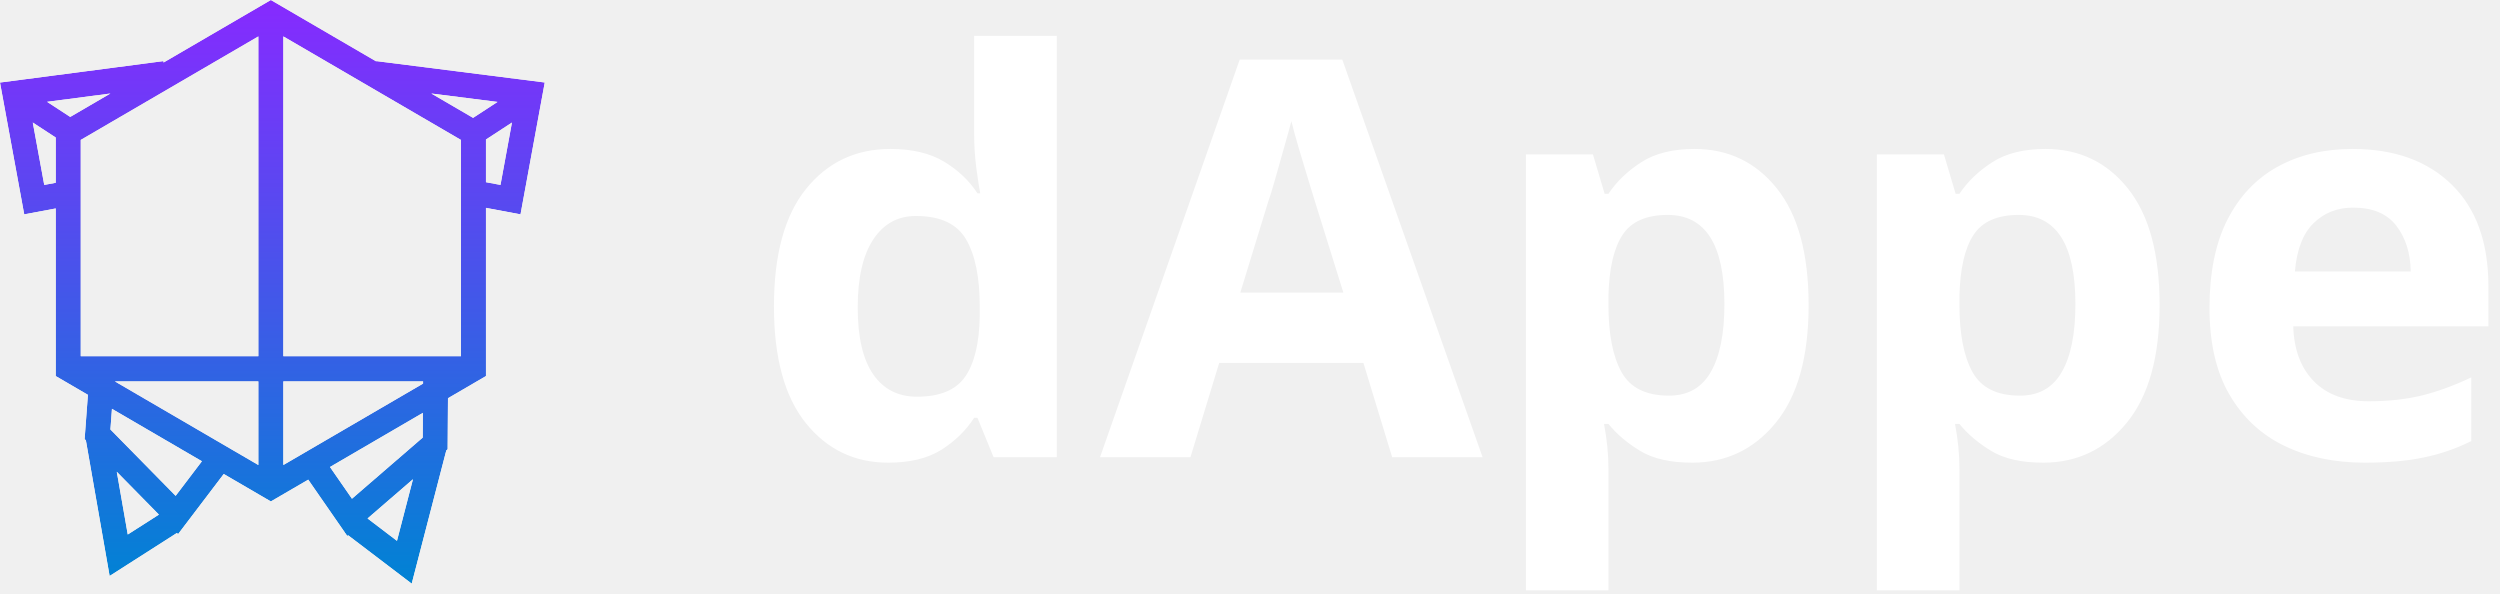
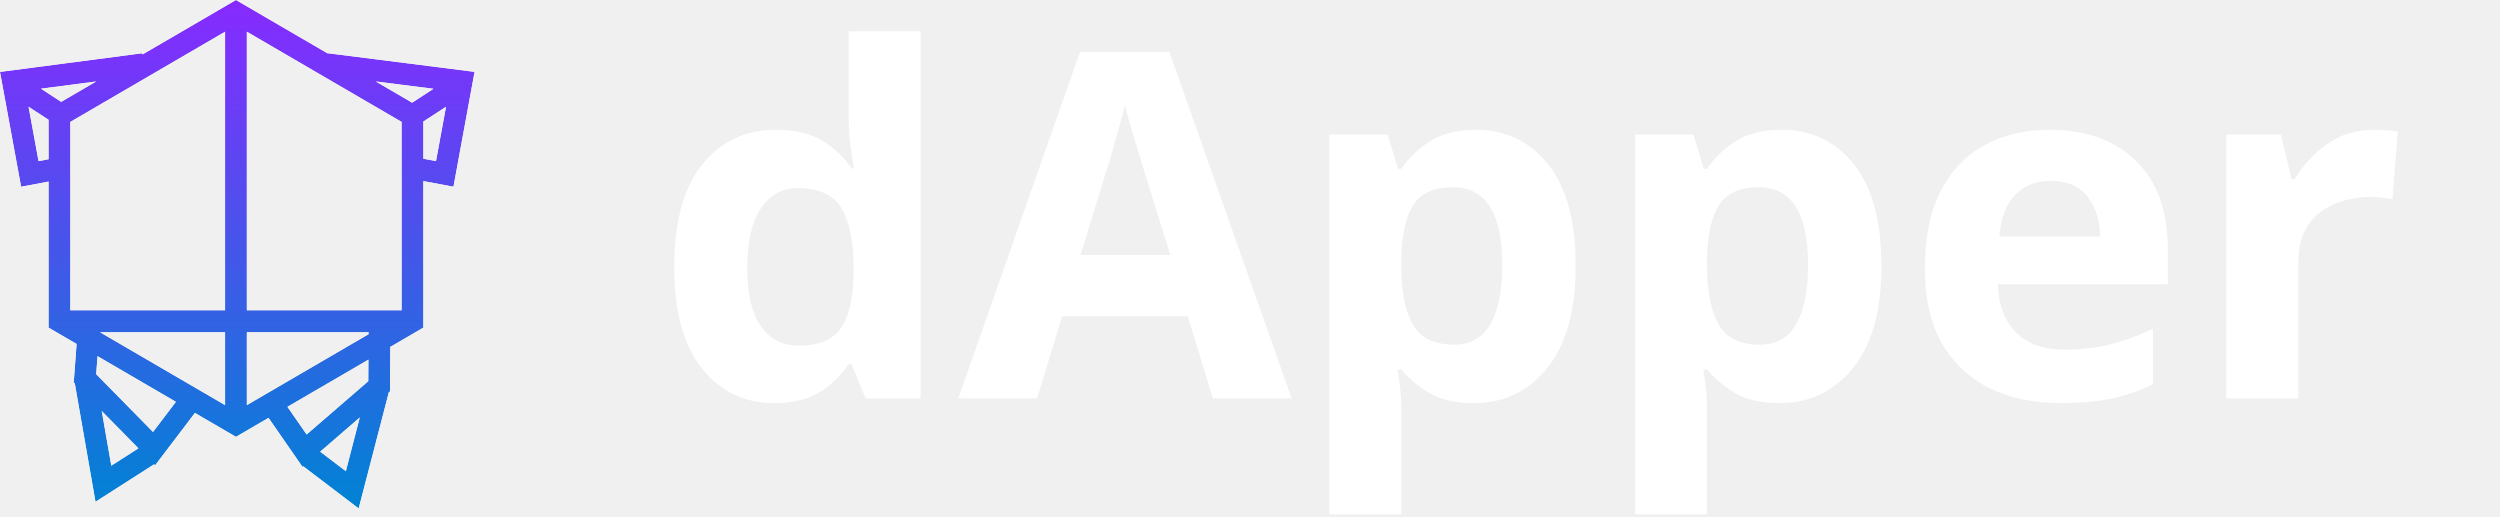
- <svg xmlns="http://www.w3.org/2000/svg" xmlns:xlink="http://www.w3.org/1999/xlink" width="257px" height="61px" viewBox="0 0 257 61" version="1.1">
+ <svg xmlns="http://www.w3.org/2000/svg" width="295px" height="61px" viewBox="0 0 295 61" version="1.1">
  <defs>
-     <path d="M27.843,0 L16.815,6.427 L16.797,6.282 L0,8.485 L2.49,22.035 L5.73,21.428 L5.73,38.661 L9.038,40.589 L8.7,45.138 L8.83,45.27 L11.269,59.21 L18.188,54.788 L18.305,54.908 L23,48.726 L27.843,51.548 L31.686,49.309 L35.46,54.753 L35.448,54.769 L35.496,54.805 L35.7,55.099 L35.785,55.025 L42.324,60 L45.878,46.306 L46.018,46.185 L46.052,40.936 L49.956,38.661 L49.956,21.369 L53.509,22.035 L56,8.48 L38.682,6.281 L38.679,6.315 L27.843,0 Z M29.128,3.745 L47.386,14.385 L47.386,36.615 L29.128,36.615 L29.128,3.745 Z M8.3,14.385 L26.558,3.745 L26.558,36.615 L8.3,36.615 L8.3,14.385 Z M4.837,10.467 L11.347,9.613 L7.218,12.02 L4.837,10.467 Z M44.34,9.614 L51.144,10.478 L48.633,12.116 L44.34,9.614 Z M49.956,18.73 L49.956,14.342 L52.629,12.598 L51.45,19.01 L49.956,18.73 Z M3.37,12.598 L5.73,14.137 L5.73,18.789 L4.548,19.01 L3.37,12.598 Z M29.128,39.209 L43.492,39.209 L43.491,39.433 L29.128,47.803 L29.128,39.209 Z M11.811,39.209 L26.558,39.209 L26.558,47.803 L11.811,39.209 Z M11.351,44.151 L11.509,42.029 L20.755,47.417 L18.056,50.972 L11.351,44.151 Z M33.921,48.006 L43.472,42.44 L43.455,44.984 L36.182,51.268 L33.921,48.006 Z M12.005,48.499 L16.334,52.902 L13.133,54.947 L12.005,48.499 Z M37.784,53.298 L42.453,49.264 L40.809,55.598 L37.784,53.298 Z" id="path-1" />
-     <linearGradient x1="50%" y1="1.55404813e-05%" x2="50%" y2="100%" id="linearGradient-3">
+     <linearGradient x1="50%" y1="0%" x2="50%" y2="100%" id="gradient">
      <stop stop-color="#872AFF" offset="0%" />
      <stop stop-color="#0083D4" offset="100%" />
    </linearGradient>
  </defs>
-   <g id="Page-1" stroke="none" stroke-width="1" fill="none" fill-rule="evenodd">
-     <g id="Desktop-HD" transform="translate(-82, -29)">
-       <g id="Logo" transform="translate(82, 22)">
-         <g id="Group" transform="translate(0, 7)">
-           <g id="Group-3">
-             <mask id="mask-2" fill="white">
-               <use xlink:href="#path-1" />
-             </mask>
-             <g id="Clip-2" />
-             <path d="M27.843,0 L16.815,6.427 L16.797,6.282 L0,8.485 L2.49,22.035 L5.73,21.428 L5.73,38.661 L9.038,40.589 L8.7,45.138 L8.83,45.27 L11.269,59.21 L18.188,54.788 L18.305,54.908 L23,48.726 L27.843,51.548 L31.686,49.309 L35.46,54.753 L35.448,54.769 L35.496,54.805 L35.7,55.099 L35.785,55.025 L42.324,60 L45.878,46.306 L46.018,46.185 L46.052,40.936 L49.956,38.661 L49.956,21.369 L53.509,22.035 L56,8.48 L38.682,6.281 L38.679,6.315 L27.843,0 Z M29.128,3.745 L47.386,14.385 L47.386,36.615 L29.128,36.615 L29.128,3.745 Z M8.3,14.385 L26.558,3.745 L26.558,36.615 L8.3,36.615 L8.3,14.385 Z M4.837,10.467 L11.347,9.613 L7.218,12.02 L4.837,10.467 Z M44.34,9.614 L51.144,10.478 L48.633,12.116 L44.34,9.614 Z M49.956,18.73 L49.956,14.342 L52.629,12.598 L51.45,19.01 L49.956,18.73 Z M3.37,12.598 L5.73,14.137 L5.73,18.789 L4.548,19.01 L3.37,12.598 Z M29.128,39.209 L43.492,39.209 L43.491,39.433 L29.128,47.803 L29.128,39.209 Z M11.811,39.209 L26.558,39.209 L26.558,47.803 L11.811,39.209 Z M11.351,44.151 L11.509,42.029 L20.755,47.417 L18.056,50.972 L11.351,44.151 Z M33.921,48.006 L43.472,42.44 L43.455,44.984 L36.182,51.268 L33.921,48.006 Z M12.005,48.499 L16.334,52.902 L13.133,54.947 L12.005,48.499 Z M37.784,53.298 L42.453,49.264 L40.809,55.598 L37.784,53.298 Z" id="Fill-1" fill="url(#linearGradient-3)" mask="url(#mask-2)" />
-           </g>
-         </g>
-         <text id="dApper" font-family="ProspectusStd-Bld, Prospectus Std" font-size="57" font-weight="bold" fill="#FFFFFF">
-           <tspan x="77" y="54">dApper</tspan>
-         </text>
-       </g>
-     </g>
+   <g stroke="none" fill="none">
+     <mask id="mask">
+       <path d="M27.843,0 L16.815,6.427 L16.797,6.282 L0,8.485 L2.49,22.035 L5.73,21.428 L5.73,38.661 L9.038,40.589 L8.7,45.138 L8.83,45.27 L11.269,59.21 L18.188,54.788 L18.305,54.908 L23,48.726 L27.843,51.548 L31.686,49.309 L35.46,54.753 L35.448,54.769 L35.496,54.805 L35.7,55.099 L35.785,55.025 L42.324,60 L45.878,46.306 L46.018,46.185 L46.052,40.936 L49.956,38.661 L49.956,21.369 L53.509,22.035 L56,8.48 L38.682,6.281 L38.679,6.315 L27.843,0 Z M29.128,3.745 L47.386,14.385 L47.386,36.615 L29.128,36.615 L29.128,3.745 Z M8.3,14.385 L26.558,3.745 L26.558,36.615 L8.3,36.615 L8.3,14.385 Z M4.837,10.467 L11.347,9.613 L7.218,12.02 L4.837,10.467 Z M44.34,9.614 L51.144,10.478 L48.633,12.116 L44.34,9.614 Z M49.956,18.73 L49.956,14.342 L52.629,12.598 L51.45,19.01 L49.956,18.73 Z M3.37,12.598 L5.73,14.137 L5.73,18.789 L4.548,19.01 L3.37,12.598 Z M29.128,39.209 L43.492,39.209 L43.491,39.433 L29.128,47.803 L29.128,39.209 Z M11.811,39.209 L26.558,39.209 L26.558,47.803 L11.811,39.209 Z M11.351,44.151 L11.509,42.029 L20.755,47.417 L18.056,50.972 L11.351,44.151 Z M33.921,48.006 L43.472,42.44 L43.455,44.984 L36.182,51.268 L33.921,48.006 Z M12.005,48.499 L16.334,52.902 L13.133,54.947 L12.005,48.499 Z M37.784,53.298 L42.453,49.264 L40.809,55.598 L37.784,53.298 Z" fill="white" />
+     </mask>
+     <path d="M27.843,0 L16.815,6.427 L16.797,6.282 L0,8.485 L2.49,22.035 L5.73,21.428 L5.73,38.661 L9.038,40.589 L8.7,45.138 L8.83,45.27 L11.269,59.21 L18.188,54.788 L18.305,54.908 L23,48.726 L27.843,51.548 L31.686,49.309 L35.46,54.753 L35.448,54.769 L35.496,54.805 L35.7,55.099 L35.785,55.025 L42.324,60 L45.878,46.306 L46.018,46.185 L46.052,40.936 L49.956,38.661 L49.956,21.369 L53.509,22.035 L56,8.48 L38.682,6.281 L38.679,6.315 L27.843,0 Z M29.128,3.745 L47.386,14.385 L47.386,36.615 L29.128,36.615 L29.128,3.745 Z M8.3,14.385 L26.558,3.745 L26.558,36.615 L8.3,36.615 L8.3,14.385 Z M4.837,10.467 L11.347,9.613 L7.218,12.02 L4.837,10.467 Z M44.34,9.614 L51.144,10.478 L48.633,12.116 L44.34,9.614 Z M49.956,18.73 L49.956,14.342 L52.629,12.598 L51.45,19.01 L49.956,18.73 Z M3.37,12.598 L5.73,14.137 L5.73,18.789 L4.548,19.01 L3.37,12.598 Z M29.128,39.209 L43.492,39.209 L43.491,39.433 L29.128,47.803 L29.128,39.209 Z M11.811,39.209 L26.558,39.209 L26.558,47.803 L11.811,39.209 Z M11.351,44.151 L11.509,42.029 L20.755,47.417 L18.056,50.972 L11.351,44.151 Z M33.921,48.006 L43.472,42.44 L43.455,44.984 L36.182,51.268 L33.921,48.006 Z M12.005,48.499 L16.334,52.902 L13.133,54.947 L12.005,48.499 Z M37.784,53.298 L42.453,49.264 L40.809,55.598 L37.784,53.298 Z" fill="url(#gradient)" mask="url(#mask)" />
+     <text font-family="Prospectus" font-size="57" font-weight="bold" fill="#fff">
+       <tspan x="77" y="47">dApper</tspan>
+     </text>
  </g>
</svg>
